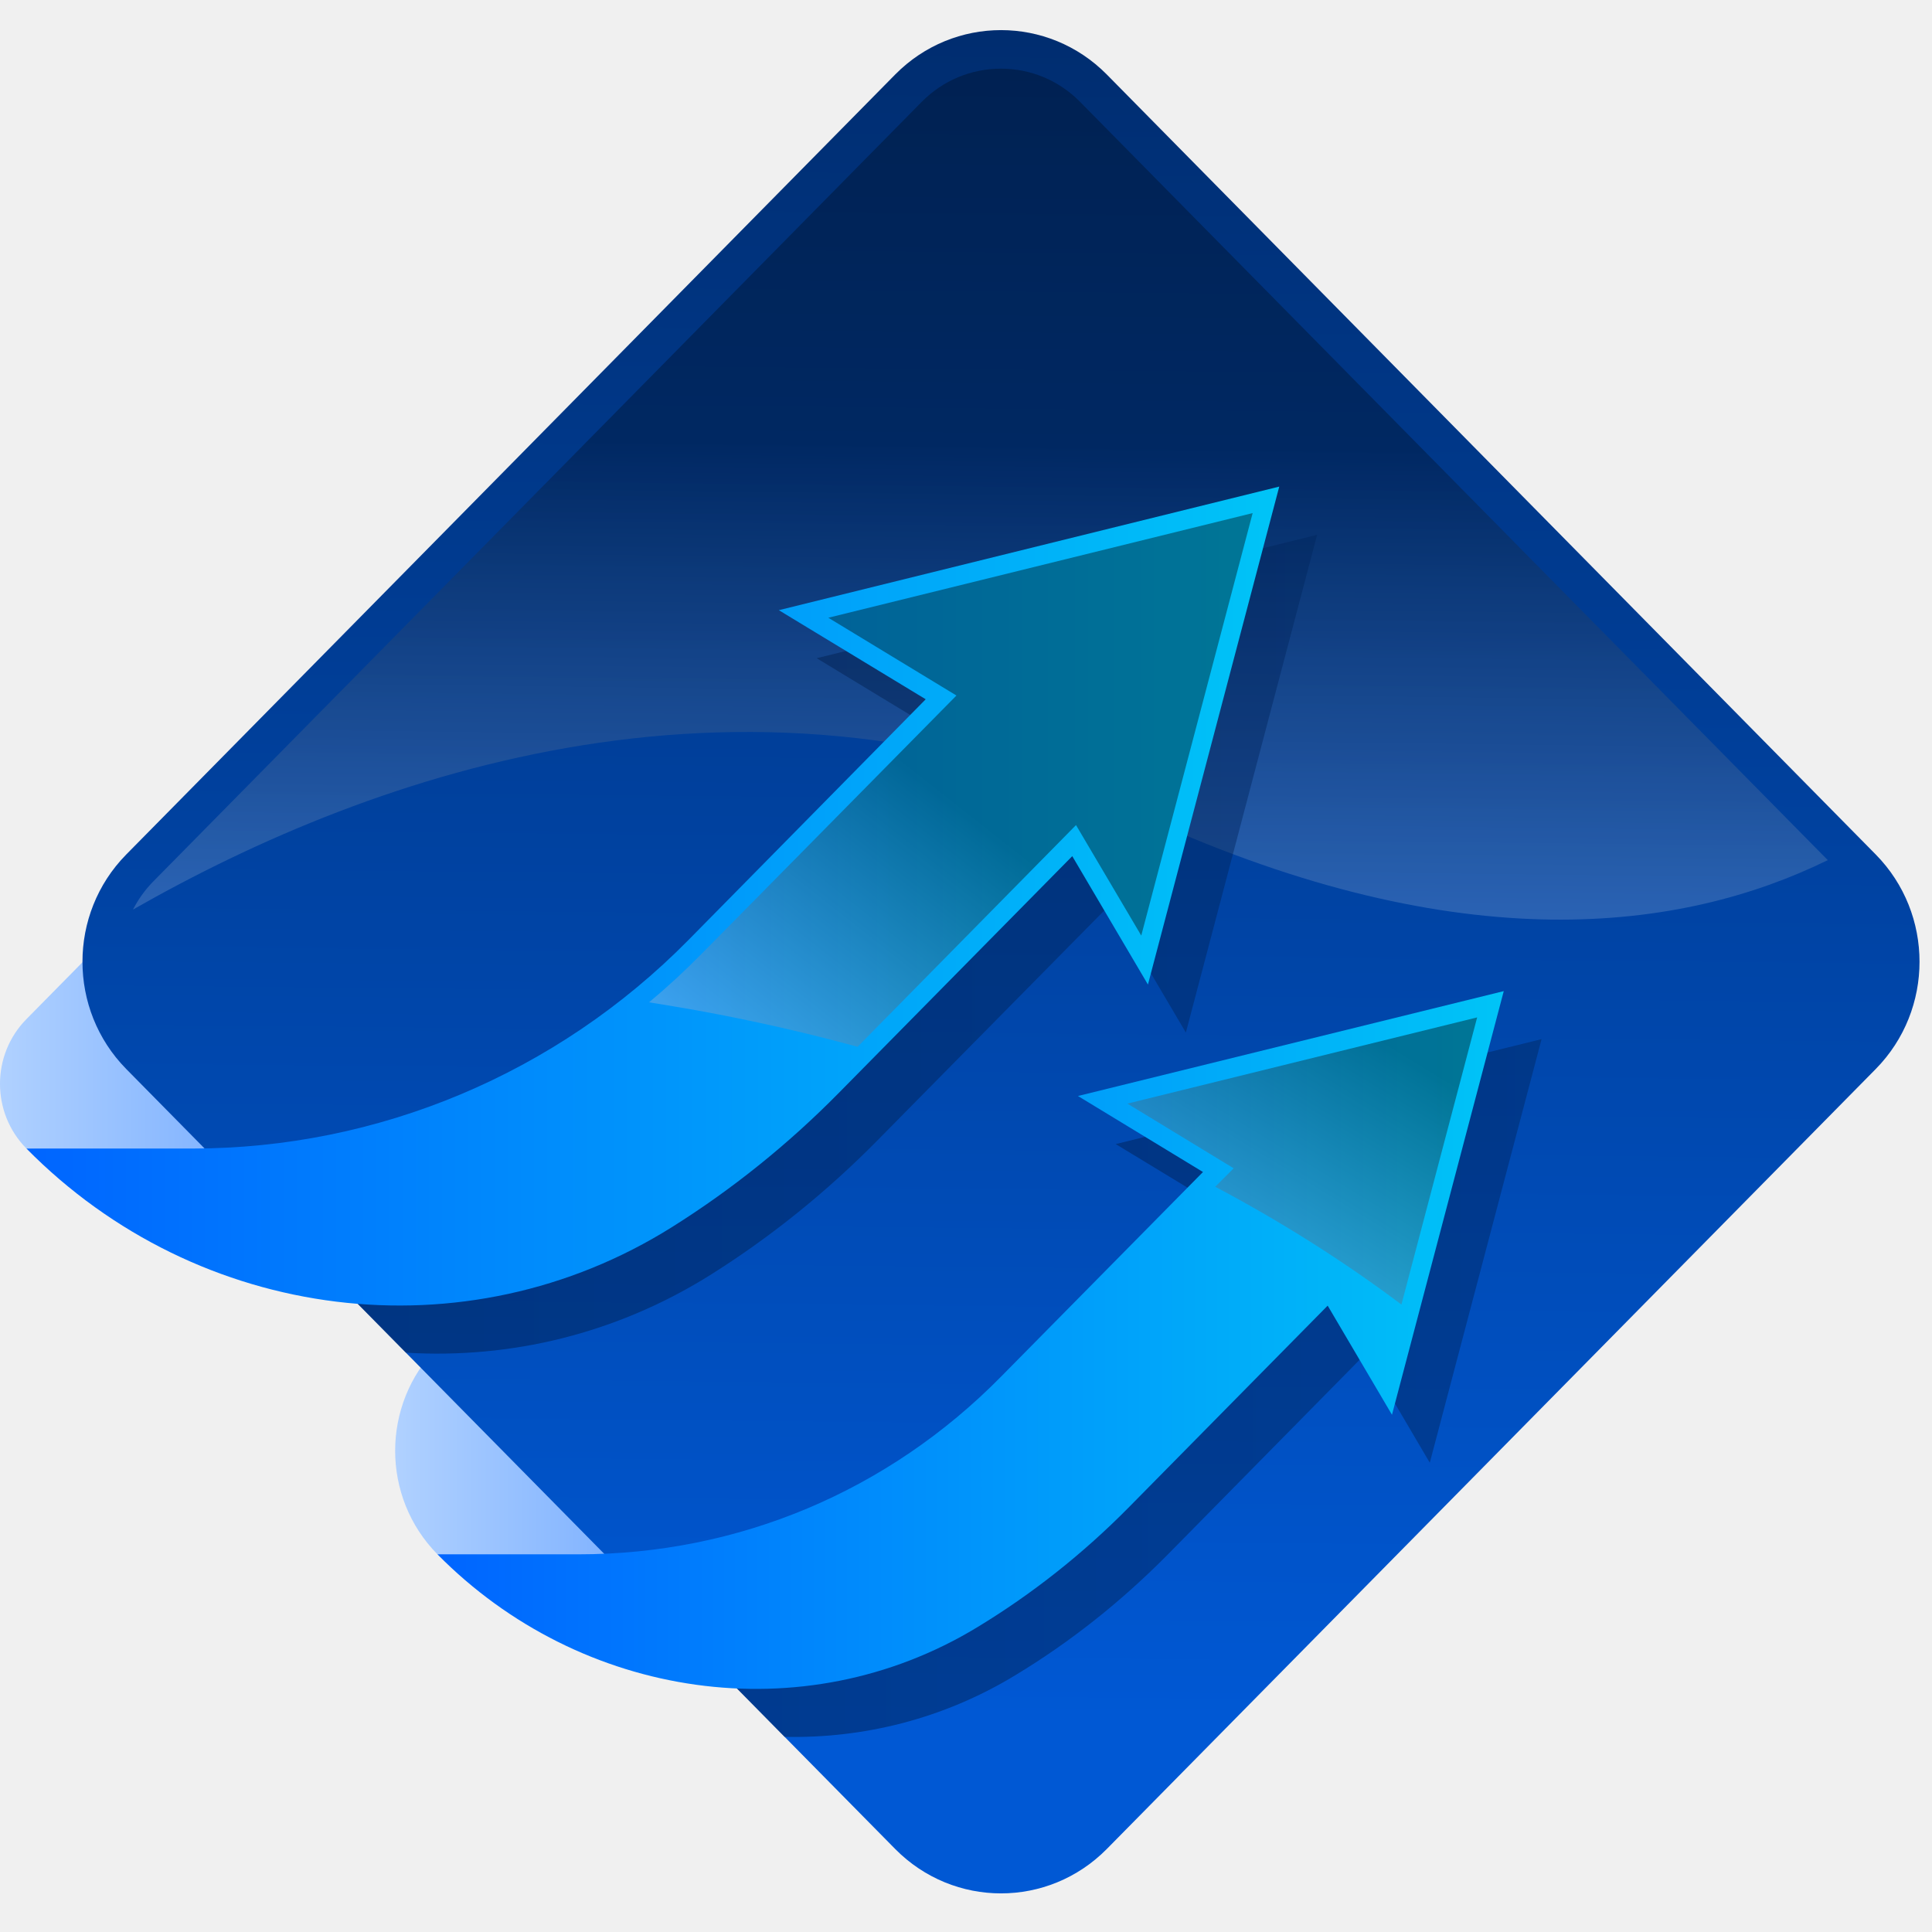
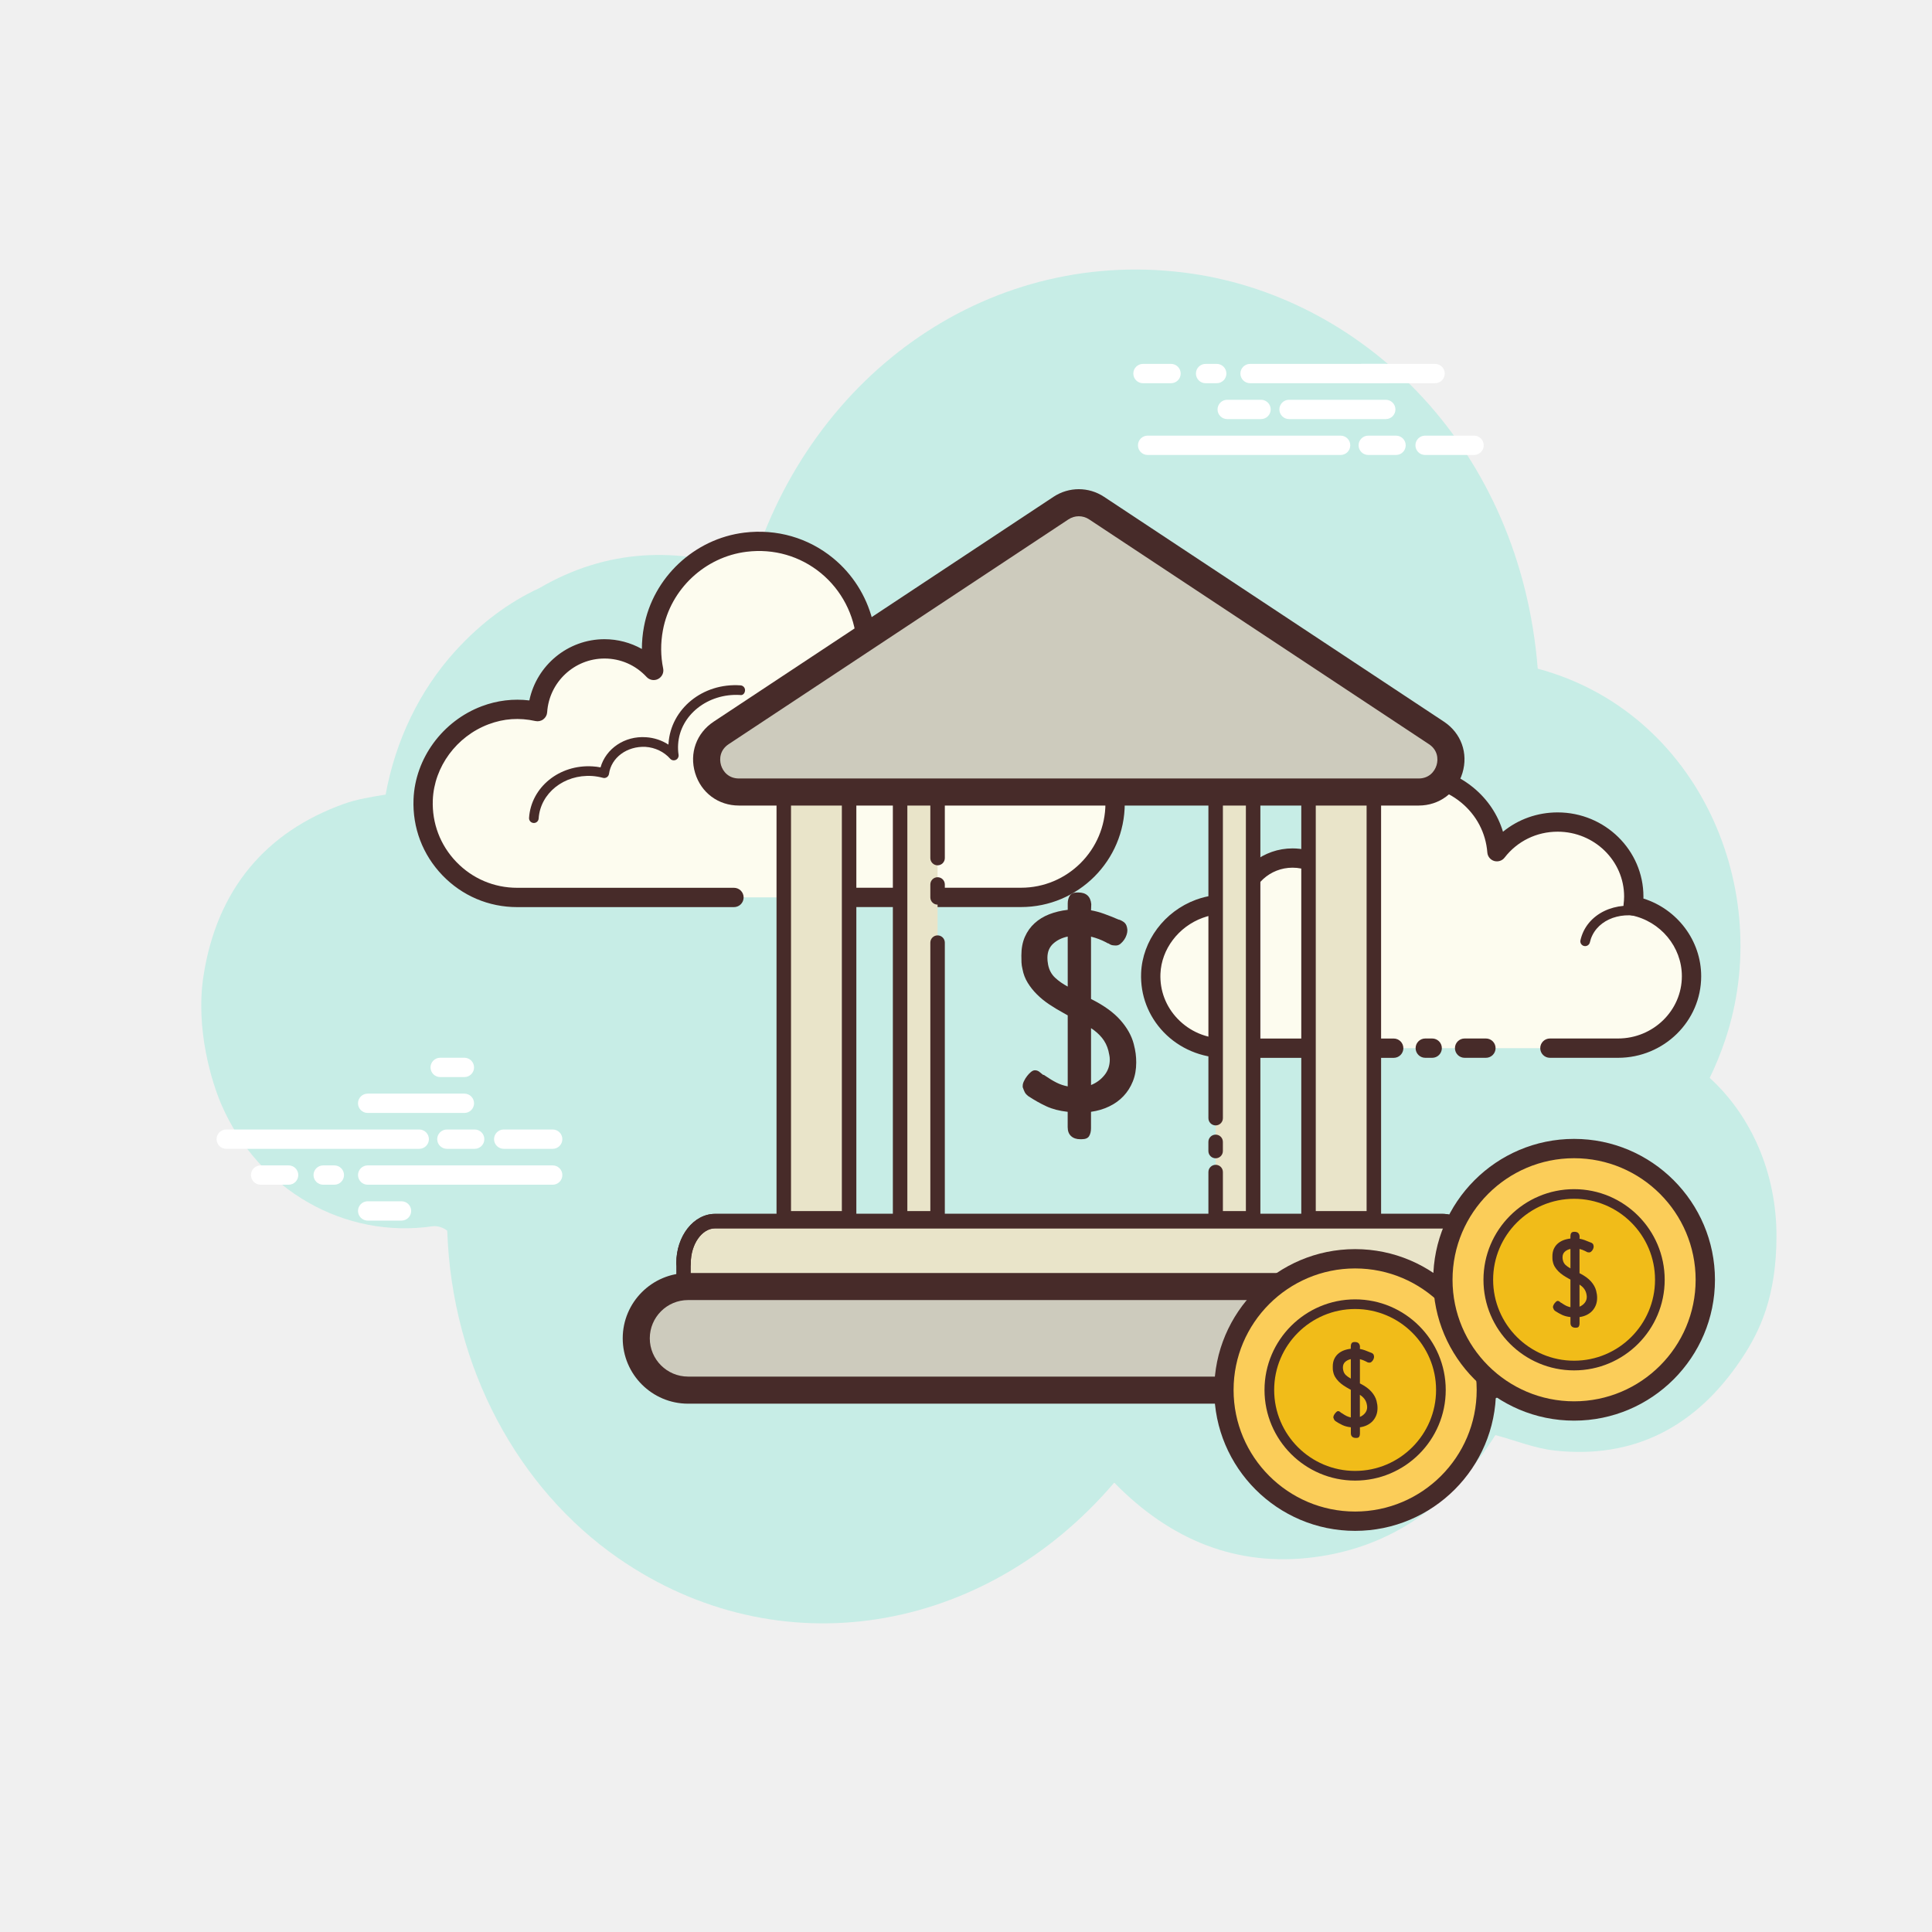
- <svg xmlns="http://www.w3.org/2000/svg" width="35" height="35" viewBox="0 0 35 35" fill="none">
-   <path d="M7.925 28.158C6.903 27.122 6.903 25.443 7.925 24.407L9.749 22.557L15.297 28.349L11.826 29.25L7.925 28.158Z" fill="url(#paint0_linear_3363_47878)" />
-   <path d="M0.479 20.807C-0.16 20.16 -0.16 19.11 0.479 18.462L3.05 15.854L8.357 21.237L0.479 20.807Z" fill="url(#paint1_linear_3363_47878)" />
-   <path d="M33.982 19.365L20.049 33.498C18.99 34.568 17.278 34.568 16.219 33.498L2.286 19.365C1.23 18.291 1.23 16.555 2.286 15.481L16.219 1.348C17.278 0.278 18.99 0.278 20.049 1.348L33.982 15.481C35.038 16.555 35.038 18.291 33.982 19.365Z" fill="url(#paint2_linear_3363_47878)" />
-   <path opacity="0.28" d="M33.112 15.582C30.465 16.879 26.474 17.405 20.798 14.836C13.626 11.593 6.809 13.967 2.409 16.478C2.502 16.297 2.622 16.126 2.773 15.972L16.703 1.84C17.085 1.456 17.594 1.244 18.133 1.244C18.673 1.244 19.182 1.456 19.564 1.843L33.112 15.582Z" fill="url(#paint3_linear_3363_47878)" />
-   <g opacity="0.44">
-     <path d="M27.927 18.825L25.902 26.499L24.74 24.523L21.144 28.173C20.305 29.02 19.381 29.753 18.387 30.352C17.094 31.137 15.647 31.496 14.213 31.465L11.79 29.006C14.447 28.856 16.919 27.741 18.817 25.816L22.481 22.103L20.212 20.726L27.927 18.825Z" fill="url(#paint4_linear_3363_47878)" />
-     <path d="M23.861 9.689L21.483 18.706L20.114 16.384L15.889 20.666C14.964 21.604 13.947 22.42 12.864 23.1C11.165 24.163 9.244 24.621 7.353 24.505L4.558 21.67C7.789 21.569 10.866 20.227 13.159 17.901L17.456 13.539L14.795 11.924L23.861 9.689Z" fill="url(#paint5_linear_3363_47878)" />
-   </g>
-   <path d="M27.242 17.955L25.217 25.63L24.052 23.653L20.456 27.3C19.618 28.15 18.693 28.88 17.701 29.481C14.556 31.388 10.516 30.786 7.925 28.158H10.479C13.371 28.158 16.087 27.017 18.132 24.942L21.793 21.232L19.528 19.855L27.242 17.955Z" fill="url(#paint6_linear_3363_47878)" />
-   <path d="M23.175 8.815L20.796 17.836L19.425 15.51L15.199 19.796C14.275 20.734 13.26 21.548 12.175 22.229C8.437 24.576 3.587 23.96 0.479 20.807H3.48C6.852 20.807 10.086 19.448 12.471 17.03L16.77 12.668L14.109 11.054L23.175 8.815Z" fill="url(#paint7_linear_3363_47878)" />
-   <g opacity="0.5">
-     <path opacity="0.78" d="M26.76 18.431L25.388 23.633C24.367 22.866 23.239 22.148 22.015 21.499L22.349 21.165L20.424 19.993L26.76 18.431Z" fill="url(#paint8_linear_3363_47878)" />
-     <path opacity="0.78" d="M22.693 9.295L20.675 16.949L19.493 14.947L15.536 18.964C14.594 18.706 13.625 18.486 12.631 18.305C12.339 18.253 12.046 18.204 11.758 18.158C12.088 17.883 12.408 17.587 12.714 17.276L17.327 12.6L15.006 11.191L22.693 9.295Z" fill="url(#paint9_linear_3363_47878)" />
-   </g>
-   <defs>
-     <linearGradient id="paint0_linear_3363_47878" x1="7.159" y1="25.903" x2="15.297" y2="25.903" gradientUnits="userSpaceOnUse">
-       <stop stop-color="#B0D1FF" />
-       <stop offset="1" stop-color="#4F93FF" />
-     </linearGradient>
-     <linearGradient id="paint1_linear_3363_47878" x1="-0" y1="18.545" x2="8.357" y2="18.545" gradientUnits="userSpaceOnUse">
-       <stop stop-color="#B0D1FF" />
-       <stop offset="1" stop-color="#4F93FF" />
-     </linearGradient>
-     <linearGradient id="paint2_linear_3363_47878" x1="18.006" y1="31.096" x2="18.36" y2="-5.689" gradientUnits="userSpaceOnUse">
-       <stop stop-color="#0058D4" />
-       <stop offset="1" stop-color="#00245B" />
-     </linearGradient>
-     <linearGradient id="paint3_linear_3363_47878" x1="17.854" y1="8.043" x2="17.736" y2="17.864" gradientUnits="userSpaceOnUse">
-       <stop />
-       <stop offset="1" stop-color="#B0D1FF" />
-     </linearGradient>
-     <linearGradient id="paint4_linear_3363_47878" x1="11.79" y1="25.146" x2="27.927" y2="25.146" gradientUnits="userSpaceOnUse">
-       <stop stop-color="#001334" />
-       <stop offset="1" stop-color="#00245B" />
-     </linearGradient>
-     <linearGradient id="paint5_linear_3363_47878" x1="4.558" y1="17.106" x2="23.861" y2="17.106" gradientUnits="userSpaceOnUse">
-       <stop stop-color="#001334" />
-       <stop offset="1" stop-color="#00245B" />
-     </linearGradient>
-     <linearGradient id="paint6_linear_3363_47878" x1="7.925" y1="24.275" x2="27.242" y2="24.275" gradientUnits="userSpaceOnUse">
-       <stop stop-color="#0065FF" />
-       <stop offset="1" stop-color="#00C4F7" />
-     </linearGradient>
-     <linearGradient id="paint7_linear_3363_47878" x1="0.479" y1="16.233" x2="23.175" y2="16.233" gradientUnits="userSpaceOnUse">
-       <stop stop-color="#0065FF" />
-       <stop offset="1" stop-color="#00C4F7" />
-     </linearGradient>
-     <linearGradient id="paint8_linear_3363_47878" x1="24.758" y1="18.693" x2="20.955" y2="24.921" gradientUnits="userSpaceOnUse">
-       <stop />
-       <stop offset="1" stop-color="#B0D1FF" />
-     </linearGradient>
-     <linearGradient id="paint9_linear_3363_47878" x1="17.413" y1="14.629" x2="12.923" y2="20.32" gradientUnits="userSpaceOnUse">
-       <stop />
-       <stop offset="1" stop-color="#B0D1FF" />
-     </linearGradient>
-   </defs>
+ <svg xmlns="http://www.w3.org/2000/svg" x="0px" y="0px" width="100" height="100" viewBox="0 0 100 100">
+   <path fill="#c7ede6" d="M88.494,55.791c0.299-0.614,0.563-1.259,0.792-1.935c2.622-7.739-1.343-17.008-9.693-19.245c-0.903-11.338-8.87-19.115-17.867-20.442c-10.298-1.519-19.733,5.023-22.872,15.422c-3.784-1.34-7.471-1.177-10.945,0.853c-1.576,0.729-3.018,1.805-4.312,3.22c-1.9,2.077-3.134,4.7-3.637,7.465c-0.745,0.117-1.477,0.235-2.167,0.482c-4.023,1.443-6.562,4.413-7.258,8.886c-0.434,2.785,0.441,5.564,0.929,6.687c1.927,4.436,6.396,6.952,10.936,6.286c0.226-0.033,0.554,0.069,0.749,0.232c0.24,7.091,3.683,13.362,8.848,16.944c8.287,5.748,18.949,3.977,25.675-3.905c2.882,2.948,6.313,4.38,10.342,3.86c4.006-0.517,7.117-2.728,9.387-6.322c1.048,0.282,2.043,0.689,3.071,0.801c4.025,0.44,7.294-1.161,9.692-4.78c0.918-1.385,1.786-3.181,1.786-6.328C91.95,60.727,90.662,57.772,88.494,55.791z" />
+   <path fill="#fdfcef" d="M41.135,46.449c0,0,11.643,0,11.714,0c2.689,0,4.868-2.18,4.868-4.869c0-2.346-1.659-4.303-3.868-4.765c0.025-0.205,0.043-0.413,0.043-0.625c0-2.785-2.257-5.042-5.042-5.042c-1.644,0-3.1,0.791-4.02,2.008c-0.235-3.1-3.004-5.491-6.244-5.095c-2.369,0.29-4.328,2.121-4.764,4.467c-0.14,0.752-0.125,1.483,0.014,2.168c-0.635-0.684-1.539-1.115-2.546-1.115c-1.843,0-3.347,1.435-3.466,3.248c-0.837-0.185-1.747-0.173-2.706,0.187c-1.832,0.688-3.137,2.413-3.214,4.369c-0.108,2.778,2.111,5.064,4.864,5.064c0.209,0,0.944,0,1.114,0h10.109" />
+   <path fill="#472b29" d="M52.849,46.949H41.135c-0.276,0-0.5-0.224-0.5-0.5s0.224-0.5,0.5-0.5h11.714c2.408,0,4.368-1.96,4.368-4.368c0-2.058-1.459-3.855-3.471-4.275c-0.254-0.053-0.426-0.292-0.394-0.551c0.022-0.186,0.039-0.372,0.039-0.564c0-2.505-2.037-4.542-4.542-4.542c-1.433,0-2.753,0.659-3.621,1.81c-0.126,0.166-0.343,0.236-0.54,0.178c-0.2-0.059-0.342-0.234-0.358-0.441c-0.104-1.371-0.775-2.658-1.842-3.533c-1.077-0.883-2.44-1.276-3.843-1.104c-2.156,0.264-3.938,1.935-4.333,4.062c-0.124,0.665-0.12,1.33,0.013,1.979c0.045,0.22-0.062,0.442-0.262,0.544c-0.197,0.104-0.442,0.061-0.595-0.104c-0.571-0.616-1.346-0.955-2.18-0.955c-1.562,0-2.864,1.222-2.967,2.781c-0.01,0.146-0.082,0.279-0.199,0.366c-0.116,0.089-0.268,0.12-0.407,0.089c-0.84-0.185-1.633-0.13-2.423,0.166c-1.661,0.624-2.822,2.2-2.89,3.921c-0.047,1.201,0.385,2.339,1.216,3.203s1.95,1.341,3.149,1.341h11.223c0.276,0,0.5,0.224,0.5,0.5s-0.224,0.5-0.5,0.5H26.769c-1.474,0-2.849-0.585-3.87-1.647s-1.553-2.46-1.495-3.936c0.084-2.118,1.506-4.054,3.538-4.817c0.797-0.298,1.62-0.397,2.457-0.298c0.377-1.815,1.99-3.169,3.891-3.169c0.681,0,1.347,0.178,1.934,0.506c0-0.383,0.035-0.768,0.107-1.151c0.474-2.552,2.609-4.555,5.194-4.871c1.672-0.204,3.307,0.264,4.598,1.322c1,0.819,1.709,1.941,2.03,3.178c1.007-0.91,2.309-1.417,3.697-1.417c3.056,0,5.542,2.486,5.542,5.542c0,0.083-0.002,0.165-0.007,0.246c2.245,0.671,3.832,2.767,3.832,5.145C58.217,44.541,55.809,46.949,52.849,46.949z" />
+   <path fill="#fdfcef" d="M38.314,35.724c-1.801-0.118-3.351,1.126-3.462,2.778c-0.014,0.205-0.005,0.407,0.025,0.604c-0.347-0.392-0.862-0.659-1.452-0.697c-1.08-0.071-2.013,0.643-2.149,1.613c-0.197-0.054-0.401-0.09-0.614-0.104c-1.576-0.103-2.932,0.985-3.029,2.431" />
+   <path fill="#472b29" d="M27.633,42.598c-0.005,0-0.011,0-0.017-0.001c-0.138-0.009-0.242-0.128-0.232-0.266c0.105-1.58,1.565-2.774,3.295-2.663c0.133,0.008,0.269,0.025,0.405,0.052c0.273-0.964,1.242-1.641,2.357-1.561c0.417,0.026,0.817,0.161,1.157,0.382c0.001-0.02,0.002-0.038,0.004-0.057c0.119-1.785,1.764-3.148,3.728-3.01c0.138,0.009,0.242,0.128,0.232,0.266c-0.008,0.137-0.106,0.268-0.266,0.232c-1.657-0.093-3.095,1.034-3.196,2.546c-0.013,0.181-0.005,0.365,0.022,0.55c0.017,0.109-0.041,0.217-0.142,0.264c-0.102,0.045-0.22,0.022-0.293-0.062c-0.315-0.357-0.782-0.581-1.279-0.613c-0.956-0.042-1.769,0.553-1.886,1.397c-0.011,0.071-0.051,0.135-0.11,0.174c-0.059,0.039-0.135,0.054-0.202,0.033c-0.192-0.052-0.382-0.083-0.564-0.096c-1.458-0.089-2.677,0.893-2.765,2.198C27.873,42.497,27.764,42.598,27.633,42.598z" />
+   <path fill="#fdfcef" d="M54.82,37.386c-1.692-0.798-3.649-0.233-4.371,1.262c-0.09,0.186-0.156,0.377-0.2,0.571" />
+   <path fill="#472b29" d="M50.249,39.469c-0.018,0-0.036-0.002-0.055-0.006c-0.135-0.03-0.22-0.165-0.189-0.299c0.049-0.216,0.123-0.426,0.22-0.626c0.778-1.615,2.89-2.234,4.701-1.379c0.125,0.06,0.179,0.208,0.12,0.333c-0.06,0.126-0.209,0.176-0.333,0.12c-1.569-0.739-3.379-0.226-4.038,1.144c-0.081,0.166-0.142,0.34-0.182,0.518C50.467,39.39,50.364,39.469,50.249,39.469z" />
+   <path fill="#fff" d="M21.7 59.463H11.71c-.276 0-.5-.224-.5-.5s.224-.5.5-.5H21.7c.276 0 .5.224.5.5S21.976 59.463 21.7 59.463zM24.569 59.463h-1.439c-.276 0-.5-.224-.5-.5s.224-.5.5-.5h1.439c.276 0 .5.224.5.5S24.845 59.463 24.569 59.463zM28.607 59.463h-2.535c-.276 0-.5-.224-.5-.5s.224-.5.5-.5h2.535c.276 0 .5.224.5.5S28.883 59.463 28.607 59.463zM28.607 61.321h-9.576c-.276 0-.5-.224-.5-.5s.224-.5.5-.5h9.576c.276 0 .5.224.5.5S28.883 61.321 28.607 61.321zM17.306 61.321h-.578c-.276 0-.5-.224-.5-.5s.224-.5.5-.5h.578c.276 0 .5.224.5.5S17.582 61.321 17.306 61.321zM14.939 61.321h-1.45c-.276 0-.5-.224-.5-.5s.224-.5.5-.5h1.45c.276 0 .5.224.5.5S15.215 61.321 14.939 61.321zM24.037 57.606h-5.007c-.276 0-.5-.224-.5-.5s.224-.5.5-.5h5.007c.276 0 .5.224.5.5S24.314 57.606 24.037 57.606zM24.037 55.749h-1.253c-.276 0-.5-.224-.5-.5s.224-.5.5-.5h1.253c.276 0 .5.224.5.5S24.314 55.749 24.037 55.749zM20.782 63.178h-1.751c-.276 0-.5-.224-.5-.5s.224-.5.5-.5h1.751c.276 0 .5.224.5.5S21.058 63.178 20.782 63.178zM69.39 23.549h-9.989c-.276 0-.5-.224-.5-.5s.224-.5.5-.5h9.989c.276 0 .5.224.5.5S69.666 23.549 69.39 23.549zM72.259 23.549H70.82c-.276 0-.5-.224-.5-.5s.224-.5.5-.5h1.439c.276 0 .5.224.5.5S72.536 23.549 72.259 23.549zM76.297 23.549h-2.535c-.276 0-.5-.224-.5-.5s.224-.5.5-.5h2.535c.276 0 .5.224.5.5S76.574 23.549 76.297 23.549zM74.28 19.835h-9.577c-.276 0-.5-.224-.5-.5s.224-.5.5-.5h9.577c.276 0 .5.224.5.5S74.556 19.835 74.28 19.835zM62.978 19.835h-.577c-.276 0-.5-.224-.5-.5s.224-.5.5-.5h.577c.276 0 .5.224.5.5S63.254 19.835 62.978 19.835zM60.612 19.835h-1.451c-.276 0-.5-.224-.5-.5s.224-.5.5-.5h1.451c.276 0 .5.224.5.5S60.888 19.835 60.612 19.835zM71.727 21.692H66.72c-.276 0-.5-.224-.5-.5s.224-.5.5-.5h5.007c.276 0 .5.224.5.5S72.003 21.692 71.727 21.692z" />
+   <path fill="#fff" d="M71.727 19.835h-1.252c-.276 0-.5-.224-.5-.5s.224-.5.5-.5h1.252c.276 0 .5.224.5.5S72.003 19.835 71.727 19.835zM65.271 21.692H63.52c-.276 0-.5-.224-.5-.5s.224-.5.5-.5h1.751c.276 0 .5.224.5.5S65.547 21.692 65.271 21.692z" />
+   <path fill="#fdfcef" d="M80.223,54.252c1.876,0,3.502,0,3.526,0c2.101,0,3.805-1.667,3.805-3.724c0-1.794-1.297-3.292-3.023-3.645c0.02-0.157,0.033-0.316,0.033-0.478c0-2.13-1.764-3.857-3.941-3.857c-1.285,0-2.423,0.605-3.142,1.536c-0.184-2.371-2.348-4.2-4.88-3.897c-1.851,0.222-3.383,1.622-3.723,3.417c-0.109,0.576-0.098,1.134,0.011,1.659c-0.496-0.523-1.203-0.853-1.99-0.853c-1.44,0-2.616,1.097-2.709,2.484c-0.654-0.142-1.365-0.132-2.115,0.143c-1.432,0.526-2.452,1.846-2.512,3.342c-0.085,2.125,1.65,3.873,3.802,3.873c0.163,0,0.738,0,0.87,0h7.901 M73.772,54.252h0.358" />
+   <path fill="#472b29" d="M83.748,54.752h-3.525c-0.276,0-0.5-0.224-0.5-0.5s0.224-0.5,0.5-0.5h3.525c1.822,0,3.305-1.446,3.305-3.224c0-1.518-1.103-2.844-2.622-3.154c-0.256-0.053-0.429-0.293-0.396-0.552c0.017-0.137,0.029-0.275,0.029-0.417c0-1.852-1.543-3.357-3.44-3.357c-1.087,0-2.088,0.489-2.747,1.342c-0.126,0.164-0.339,0.23-0.539,0.174c-0.197-0.06-0.339-0.234-0.354-0.44c-0.079-1.015-0.562-1.935-1.362-2.591c-0.825-0.677-1.878-0.978-2.96-0.85c-1.639,0.196-2.992,1.436-3.292,3.015c-0.093,0.491-0.09,0.983,0.009,1.464c0.046,0.219-0.06,0.441-0.258,0.545c-0.197,0.103-0.439,0.063-0.595-0.1c-0.426-0.449-1.003-0.696-1.626-0.696c-1.164,0-2.135,0.887-2.21,2.018c-0.01,0.146-0.082,0.278-0.198,0.366c-0.116,0.087-0.263,0.12-0.406,0.089c-0.635-0.137-1.235-0.097-1.838,0.124c-1.255,0.461-2.133,1.624-2.184,2.893c-0.035,0.87,0.281,1.699,0.891,2.333c0.632,0.657,1.488,1.02,2.412,1.02h8.771c0.276,0,0.5,0.224,0.5,0.5s-0.224,0.5-0.5,0.5h-8.771c-1.181,0-2.322-0.483-3.133-1.326c-0.8-0.832-1.215-1.921-1.17-3.066c0.068-1.669,1.209-3.192,2.839-3.792c0.608-0.222,1.236-0.301,1.873-0.243c0.344-1.39,1.623-2.414,3.124-2.414c0.49,0,0.971,0.112,1.405,0.32c0.009-0.24,0.036-0.48,0.082-0.72c0.38-2.002,2.089-3.573,4.155-3.82c1.354-0.16,2.676,0.217,3.713,1.068c0.744,0.61,1.271,1.402,1.539,2.29c0.788-0.645,1.778-1.001,2.83-1.001c2.448,0,4.44,1.955,4.44,4.357c0,0.033-0.001,0.067-0.001,0.101c1.757,0.553,2.99,2.18,2.99,4.022C88.053,52.857,86.122,54.752,83.748,54.752z M74.13,54.752h-0.358c-0.276,0-0.5-0.224-0.5-0.5s0.224-0.5,0.5-0.5h0.358c0.276,0,0.5,0.224,0.5,0.5S74.407,54.752,74.13,54.752z" />
+   <path fill="#472b29" d="M82.048 48.971c-.018 0-.036-.002-.055-.006-.135-.03-.22-.164-.189-.299.037-.164.094-.325.168-.478.604-1.221 2.27-1.67 3.708-1.002.126.058.181.206.122.331-.058.126-.209.181-.331.122-1.201-.553-2.568-.207-3.05.77-.058.116-.101.24-.129.366C82.266 48.892 82.162 48.971 82.048 48.971zM76.911 54.752h-1.103c-.276 0-.5-.224-.5-.5s.224-.5.5-.5h1.103c.276 0 .5.224.5.5S77.187 54.752 76.911 54.752z" />
+   <path fill="#e9e4c9" d="M76.297,68.724v-3.348v0c0-1.194-0.734-2.171-1.632-2.171H37.012c-0.898,0-1.632,0.977-1.632,2.171v0v3.032" />
+   <path fill="#472b29" d="M76.672,68.724h-0.75v-3.348c0-0.974-0.575-1.797-1.257-1.797H37.012c-0.682,0-1.257,0.823-1.257,1.797v3.031h-0.75v-3.031c0-1.404,0.9-2.547,2.007-2.547h37.653c1.106,0,2.007,1.143,2.007,2.547V68.724z" />
+   <path fill="#cdcbbd" d="M72.276,66.591h3.788c1.475,0,2.681,1.207,2.681,2.681v0c0,1.475-1.207,2.681-2.681,2.681H35.613c-1.475,0-2.681-1.207-2.681-2.681v0c0-1.475,1.207-2.681,2.681-2.681H66.44" />
+   <path fill="#472b29" d="M76.064 72.654H35.613c-1.864 0-3.381-1.518-3.381-3.382s1.517-3.381 3.381-3.381h30.828c.387 0 .7.313.7.7s-.313.7-.7.7H35.613c-1.092 0-1.98.889-1.98 1.98 0 1.093.889 1.981 1.98 1.981h40.451c1.093 0 1.981-.889 1.981-1.981 0-1.092-.889-1.98-1.981-1.98h-3.788c-.387 0-.7-.313-.7-.7s.313-.7.7-.7h3.788c1.864 0 3.382 1.517 3.382 3.381S77.928 72.654 76.064 72.654zM76.297 65.752c-.207 0-.375-.168-.375-.375 0-.974-.575-1.797-1.257-1.797H37.012c-.682 0-1.257.823-1.257 1.797 0 .207-.168.375-.375.375s-.375-.168-.375-.375c0-1.404.9-2.547 2.007-2.547h37.653c1.106 0 2.007 1.143 2.007 2.547C76.672 65.584 76.504 65.752 76.297 65.752z" />
+   <path fill="#cdcbbd" d="M68.578 66.591L69.419 66.591" />
+   <path fill="#472b29" d="M69.419,67.292h-0.842c-0.387,0-0.7-0.313-0.7-0.7s0.313-0.7,0.7-0.7h0.842c0.387,0,0.7,0.313,0.7,0.7S69.806,67.292,69.419,67.292z" />
+   <path fill="#e9e4c9" d="M48.529 48.79L48.529 63.062 46.588 63.062 46.588 41.139 48.529 41.139 48.529 44.415" />
+   <path fill="#472b29" d="M48.529,63.436h-1.94c-0.207,0-0.375-0.168-0.375-0.375V41.138c0-0.207,0.168-0.375,0.375-0.375h1.94c0.207,0,0.375,0.168,0.375,0.375v3.276c0,0.207-0.168,0.375-0.375,0.375s-0.375-0.168-0.375-0.375v-2.901h-1.19v21.173h1.19V48.79c0-0.207,0.168-0.375,0.375-0.375s0.375,0.168,0.375,0.375v14.271C48.904,63.268,48.736,63.436,48.529,63.436z" />
+   <path fill="#e9e4c9" d="M40.568 41.139H43.949V63.062H40.568z" />
+   <path fill="#472b29" d="M43.949,63.436h-3.381c-0.207,0-0.375-0.168-0.375-0.375V41.138c0-0.207,0.168-0.375,0.375-0.375h3.381c0.207,0,0.375,0.168,0.375,0.375v21.923C44.324,63.268,44.156,63.436,43.949,63.436z M40.943,62.686h2.631V41.513h-2.631V62.686z" />
+   <path fill="#e9e4c9" d="M67.729 41.139H71.11V63.062H67.729z" />
+   <path fill="#472b29" d="M71.11 63.436h-3.381c-.207 0-.375-.168-.375-.375V41.138c0-.207.168-.375.375-.375h3.381c.207 0 .375.168.375.375v21.923C71.485 63.268 71.317 63.436 71.11 63.436zM68.104 62.686h2.631V41.513h-2.631V62.686zM48.529 46.824c-.207 0-.375-.168-.375-.375V45.78c0-.207.168-.375.375-.375s.375.168.375.375v.669C48.904 46.656 48.736 46.824 48.529 46.824z" />
+   <path fill="#e9e4c9" d="M62.921 57.877L62.921 41.139 64.862 41.139 64.862 63.062 62.921 63.062 62.921 60.665" />
+   <path fill="#472b29" d="M64.862,63.436h-1.94c-0.207,0-0.375-0.168-0.375-0.375v-2.396c0-0.207,0.168-0.375,0.375-0.375s0.375,0.168,0.375,0.375v2.021h1.19V41.513h-1.19v16.363c0,0.207-0.168,0.375-0.375,0.375s-0.375-0.168-0.375-0.375V41.138c0-0.207,0.168-0.375,0.375-0.375h1.94c0.207,0,0.375,0.168,0.375,0.375v21.923C65.237,63.268,65.069,63.436,64.862,63.436z" />
+   <path fill="#472b29" d="M62.921,59.953c-0.207,0-0.375-0.168-0.375-0.375v-0.475c0-0.207,0.168-0.375,0.375-0.375s0.375,0.168,0.375,0.375v0.475C63.296,59.785,63.128,59.953,62.921,59.953z" />
+   <path fill="#cdcbbd" d="M54.918,26.299L37.328,37.936c-1.379,0.912-0.733,3.059,0.92,3.059h35.181c1.653,0,2.299-2.147,0.92-3.059L56.759,26.299C56.201,25.93,55.476,25.93,54.918,26.299z" />
+   <path fill="#472b29" d="M73.429 41.695H38.247c-1.069 0-1.959-.662-2.268-1.686-.308-1.024.069-2.067.962-2.657l17.59-11.638c.795-.525 1.82-.525 2.613 0l17.591 11.638c.893.59 1.27 1.633.961 2.656C75.389 41.033 74.498 41.695 73.429 41.695zM55.838 26.721c-.186 0-.371.054-.533.161 0 0 0 0-.001 0L37.713 38.52c-.442.293-.493.753-.393 1.086s.396.688.927.688h35.182c.531 0 .827-.355.928-.689.1-.333.049-.793-.393-1.085L56.372 26.882C56.21 26.775 56.025 26.721 55.838 26.721zM54.918 26.298h.01H54.918zM54 55.629c.016 0 .047.016.095.047l-.024-.012c.229.157.434.282.615.372.181.091.374.156.579.195v-3.676l-.212-.119c-.26-.142-.509-.291-.745-.449-.236-.157-.449-.331-.638-.52-.189-.189-.349-.39-.479-.604-.13-.212-.219-.445-.266-.697-.031-.126-.049-.244-.053-.354-.004-.111-.006-.229-.006-.354 0-.371.061-.694.183-.97.122-.276.29-.51.503-.703.212-.193.465-.348.756-.462.292-.113.611-.191.958-.23v-.331c0-.157.036-.291.107-.402s.201-.166.39-.166h.047c.41 0 .634.202.674.604l-.012.319c.221.039.447.1.68.184.232.083.495.187.786.313l-.036-.023c.134.047.238.106.313.177.075.072.12.186.136.343v.072c0 .055-.014.126-.042.212s-.069.17-.124.248c-.055.079-.118.148-.189.207-.071.06-.15.089-.236.089-.071 0-.136-.006-.195-.017-.059-.012-.128-.045-.207-.1v.012l-.13-.07c-.229-.119-.481-.214-.757-.284v3.227l.047.024c.638.323 1.131.681 1.478 1.076.347.394.576.804.686 1.23.047.181.081.346.1.496.02.149.029.304.029.461 0 .363-.059.689-.177.981s-.28.546-.485.762c-.205.217-.451.395-.739.532-.287.139-.601.231-.94.278v.851c0 .158-.031.292-.095.402-.063.111-.193.166-.39.166h-.071c-.197 0-.355-.053-.473-.16-.118-.106-.178-.262-.178-.466v-.792c-.425-.047-.792-.142-1.099-.284-.308-.142-.623-.319-.946-.532-.087-.07-.146-.137-.177-.201-.032-.062-.067-.149-.106-.26v-.07c0-.072.021-.152.065-.242.043-.091.096-.178.16-.261.063-.082.13-.154.201-.212s.138-.089.201-.089c.087 0 .163.025.231.077.066.051.132.104.195.159H54c.016.008.028.012.035.012L54 55.629zM54.609 50.604c.185.173.404.327.656.461v-2.589c-.3.063-.55.185-.75.366s-.301.426-.301.733c0 .047.002.099.006.154.004.055.014.122.029.201C54.303 50.206 54.424 50.431 54.609 50.604zM57.039 53.719c-.158-.193-.347-.36-.567-.502v2.944c.276-.111.506-.279.692-.509.185-.227.278-.496.278-.804 0-.087-.008-.165-.024-.237-.016-.07-.032-.145-.047-.224C57.306 54.135 57.196 53.913 57.039 53.719z" />
+   <path fill="#fbcd59" d="M70.141 65.154A6.791 6.791 0 1 0 70.141 78.736A6.791 6.791 0 1 0 70.141 65.154Z" />
+   <path fill="#472b29" d="M70.141,79.237c-4.021,0-7.291-3.271-7.291-7.292s3.271-7.291,7.291-7.291s7.292,3.271,7.292,7.291S74.161,79.237,70.141,79.237z M70.141,65.654c-3.469,0-6.291,2.822-6.291,6.291c0,3.47,2.822,6.292,6.291,6.292c3.47,0,6.292-2.822,6.292-6.292C76.433,68.476,73.611,65.654,70.141,65.654z" />
+   <path fill="#f1bc19" d="M70.141 67.504A4.441 4.441 0 1 0 70.141 76.386A4.441 4.441 0 1 0 70.141 67.504Z" />
+   <path fill="#472b29" d="M70.141,76.635c-2.586,0-4.69-2.104-4.69-4.69s2.104-4.69,4.69-4.69s4.69,2.104,4.69,4.69S72.727,76.635,70.141,76.635z M70.141,67.754c-2.311,0-4.19,1.88-4.19,4.19s1.88,4.19,4.19,4.19s4.19-1.88,4.19-4.19S72.452,67.754,70.141,67.754z" />
+   <path fill="#fbcd59" d="M81.474 59.45A6.791 6.791 0 1 0 81.474 73.032A6.791 6.791 0 1 0 81.474 59.45Z" />
+   <path fill="#472b29" d="M81.474,73.532c-4.021,0-7.291-3.271-7.291-7.291s3.271-7.292,7.291-7.292s7.292,3.271,7.292,7.292S85.495,73.532,81.474,73.532z M81.474,59.949c-3.469,0-6.291,2.822-6.291,6.292c0,3.469,2.822,6.291,6.291,6.291c3.47,0,6.292-2.822,6.292-6.291C87.766,62.771,84.944,59.949,81.474,59.949z" />
+   <path fill="#f1bc19" d="M81.474 61.8A4.441 4.441 0 1 0 81.474 70.682A4.441 4.441 0 1 0 81.474 61.8Z" />
+   <path fill="#472b29" d="M81.474,70.931c-2.586,0-4.69-2.104-4.69-4.69s2.104-4.69,4.69-4.69s4.69,2.104,4.69,4.69S84.06,70.931,81.474,70.931z M81.474,62.05c-2.311,0-4.19,1.88-4.19,4.19s1.88,4.19,4.19,4.19s4.19-1.88,4.19-4.19S83.785,62.05,81.474,62.05z" />
+   <path fill="#472b29" d="M80.794 67.427c.006 0 .018.006.037.018l-.009-.005c.089.061.169.11.239.145.071.035.146.06.225.076v-1.43l-.083-.046c-.101-.055-.198-.113-.29-.175s-.175-.129-.248-.202c-.074-.073-.136-.152-.186-.234-.051-.083-.085-.173-.104-.271-.012-.049-.019-.095-.021-.138-.001-.043-.002-.089-.002-.138 0-.144.024-.27.071-.377.048-.107.113-.199.196-.274.083-.075.181-.135.294-.18.113-.044.238-.074.372-.089v-.129c0-.061.014-.113.042-.156.028-.043.078-.064.152-.064h.019c.159 0 .247.078.262.234l-.004.124c.086.015.174.039.264.071.091.032.192.073.306.122L82.312 64.3c.052.018.092.041.122.069.029.028.047.072.053.133v.028c0 .022-.006.049-.016.083-.011.034-.027.066-.048.097-.022.031-.046.058-.074.08-.028.023-.058.035-.092.035-.028 0-.053-.003-.076-.007-.023-.004-.05-.018-.08-.039v.004l-.051-.028c-.089-.046-.187-.083-.294-.11V65.9l.018.009c.248.126.44.265.575.418.135.153.224.312.267.478.018.07.031.135.039.193.007.058.012.118.012.179 0 .141-.023.268-.069.382-.046.113-.109.212-.188.297-.08.084-.176.153-.287.207-.112.054-.234.09-.366.108v.331c0 .061-.012.113-.037.156-.024.043-.075.064-.152.064h-.028c-.077 0-.138-.021-.184-.062-.046-.042-.069-.102-.069-.181v-.308c-.165-.018-.308-.055-.427-.11-.12-.055-.242-.124-.368-.207-.034-.027-.057-.054-.069-.078-.012-.024-.026-.058-.041-.101v-.028c0-.027.008-.059.025-.094.017-.036.037-.069.062-.101.025-.032.051-.06.078-.083s.054-.034.078-.034c.034 0 .064.01.09.03.026.02.051.04.076.062H80.794c.006.003.01.004.013.004L80.794 67.427zM81.031 65.473c.072.067.157.127.255.179v-1.007c-.116.025-.214.072-.292.143-.078.071-.117.166-.117.285 0 .018.001.039.002.06.001.021.005.048.012.078C80.912 65.318 80.959 65.405 81.031 65.473zM81.976 66.684c-.061-.075-.135-.14-.221-.195v1.145c.107-.043.197-.109.269-.198.072-.089.108-.193.108-.312 0-.034-.003-.064-.009-.092-.006-.028-.012-.057-.018-.088C82.08 66.846 82.037 66.76 81.976 66.684zM69.426 73.132c.006 0 .018.006.037.018l-.009-.005c.089.061.169.11.239.145.071.035.146.06.225.076v-1.43l-.083-.046c-.101-.055-.198-.113-.29-.175s-.175-.129-.248-.202c-.074-.073-.136-.152-.186-.234-.051-.083-.085-.173-.104-.271-.012-.049-.019-.095-.021-.138s-.002-.089-.002-.138c0-.144.024-.27.071-.377.048-.107.113-.199.196-.274.083-.075.181-.135.294-.18.113-.044.238-.074.372-.089v-.129c0-.061.014-.113.042-.156.028-.043.078-.064.152-.064h.019c.159 0 .247.078.262.234l-.004.124c.086.015.174.039.264.071.091.032.192.073.306.122l-.013-.009c.052.018.092.041.122.069.029.028.047.072.053.133v.028c0 .022-.006.049-.016.083-.011.034-.027.066-.048.097-.022.031-.046.058-.074.08-.028.023-.058.035-.092.035-.028 0-.053-.003-.076-.007-.023-.004-.05-.018-.08-.039v.004l-.051-.028c-.089-.046-.187-.083-.294-.11v1.255l.018.009c.248.126.44.265.575.418.135.153.224.312.267.478.018.07.031.135.039.193.007.058.012.118.012.179 0 .141-.023.268-.069.382-.046.113-.109.212-.188.297-.08.084-.176.153-.287.207-.112.054-.234.09-.366.108v.331c0 .061-.012.113-.037.156-.024.043-.075.064-.152.064h-.028c-.077 0-.138-.021-.184-.062-.046-.042-.069-.102-.069-.181v-.308c-.165-.018-.308-.055-.427-.11-.12-.055-.242-.124-.368-.207-.034-.027-.057-.054-.069-.078-.012-.024-.026-.058-.041-.101v-.028c0-.027.008-.059.025-.094.017-.036.037-.069.062-.101.025-.032.051-.06.078-.083s.054-.034.078-.034c.034 0 .064.01.09.03.026.02.051.04.076.062H69.426c.006.003.01.004.013.004L69.426 73.132zM69.663 71.177c.072.067.157.127.255.179v-1.007c-.116.025-.214.072-.292.143-.078.071-.117.166-.117.285 0 .018.001.039.002.06.001.021.005.048.012.078C69.544 71.023 69.591 71.11 69.663 71.177zM70.608 72.389c-.061-.075-.135-.14-.221-.195v1.145c.107-.043.197-.109.269-.198.072-.089.108-.193.108-.312 0-.034-.003-.064-.009-.092-.006-.028-.012-.057-.018-.088C70.712 72.55 70.669 72.464 70.608 72.389z" />
</svg>
